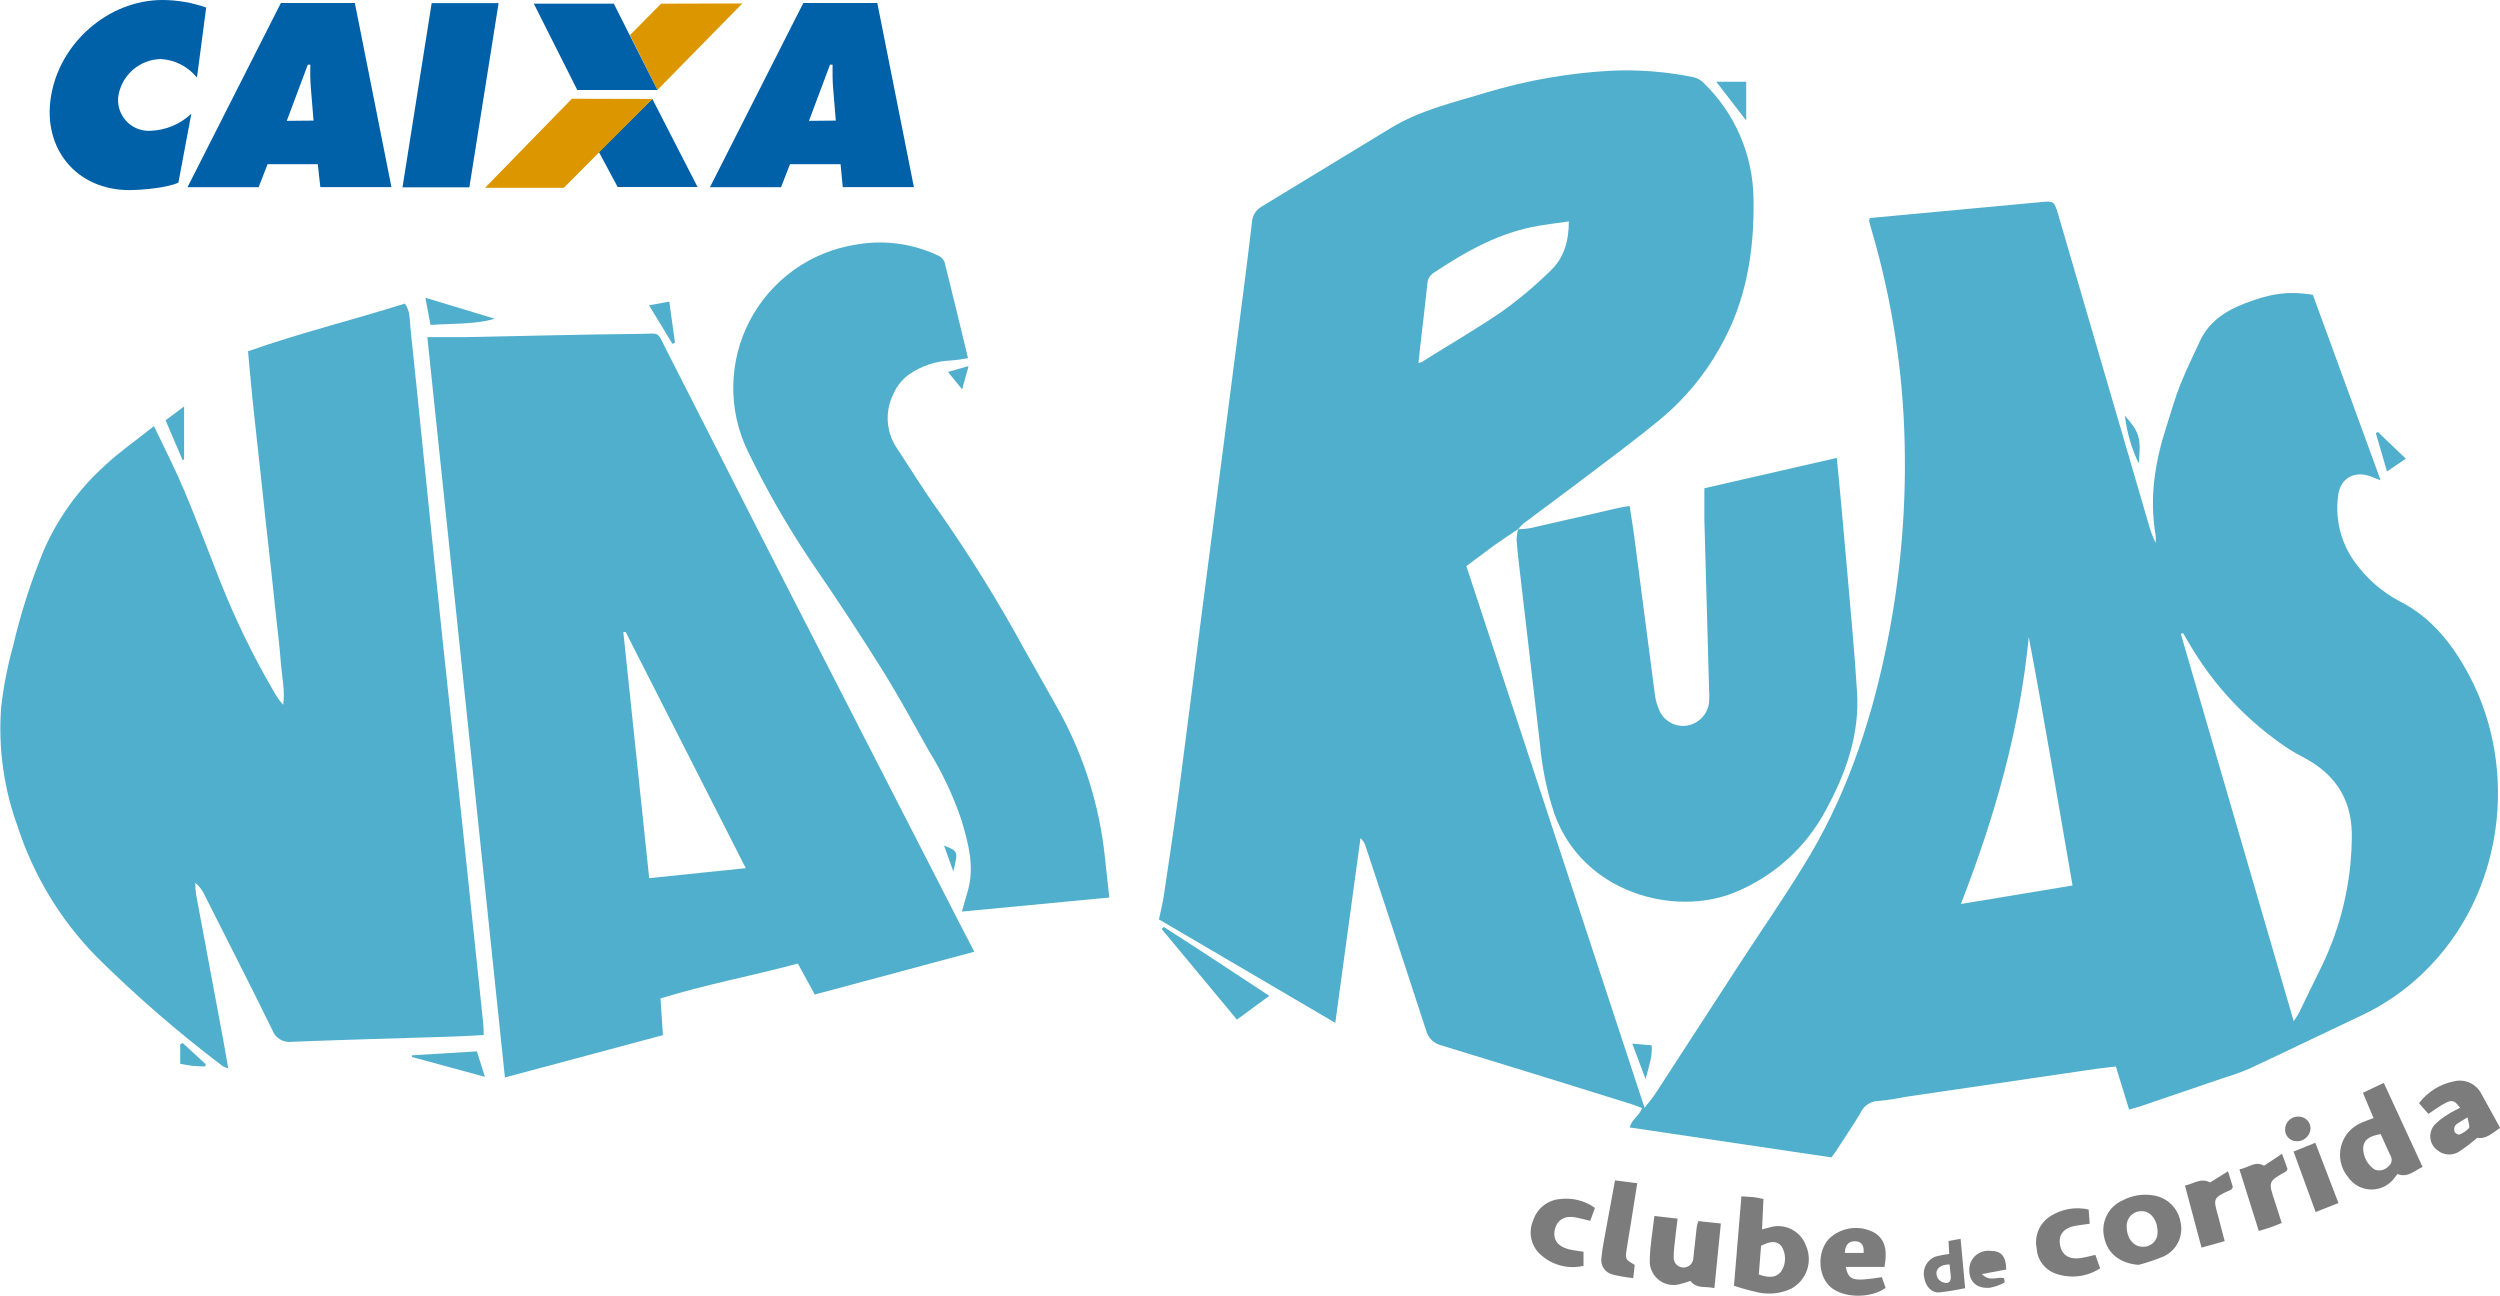
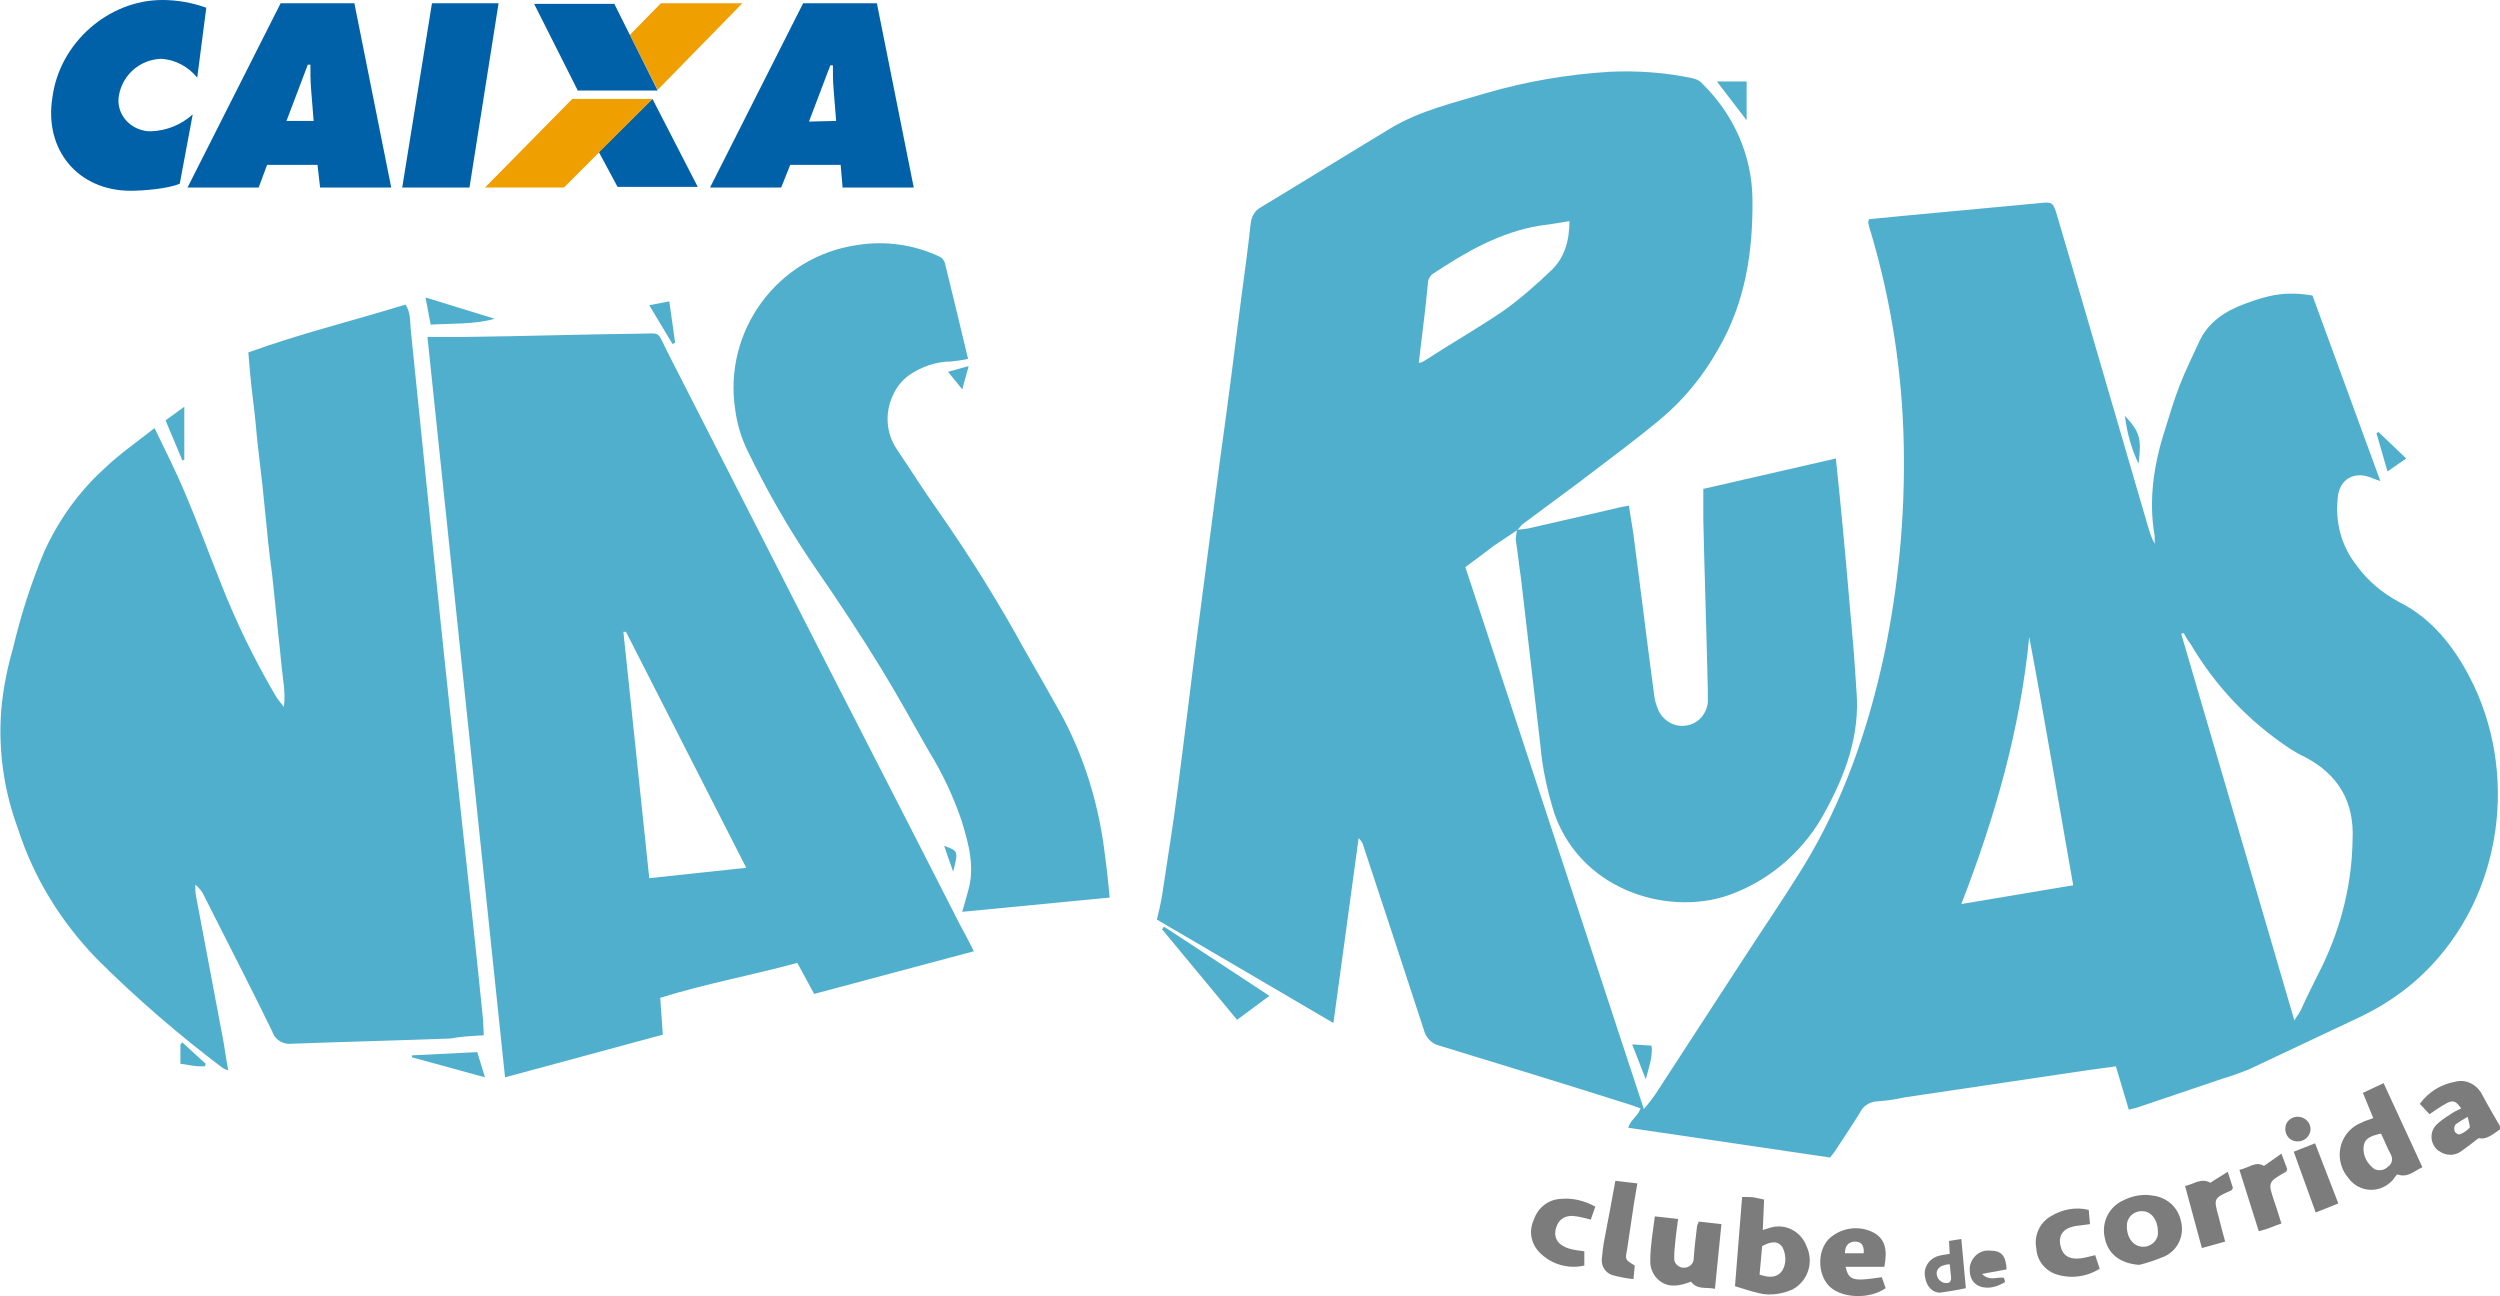
- <svg xmlns="http://www.w3.org/2000/svg" id="Layer_1" data-name="Layer 1" viewBox="0 0 386.64 200.38">
-   <defs>
-     <style>.cls-1{fill:none}.cls-2{fill:#50afcc}.cls-3{fill:#7c7c7c}.cls-4,.cls-5{fill:#0060a8;fill-rule:evenodd}.cls-5{fill:#db9600}</style>
-   </defs>
-   <path class="cls-1" d="M365.48 177.46a4 4 0 0 0 1.74 3.39 1.91 1.91 0 0 0 2.11-.42 1.3 1.3 0 0 0 .31-1.84c-.52-1.07-1-2.17-1.45-3.21-1.88.34-2.57.91-2.71 2.08zM331.33 187.31a2.26 2.26 0 0 0-2.39 2.42c0 1.79 1.06 3.1 2.47 3.08a2.19 2.19 0 0 0 2.29-2.3c.03-1.76-1.02-3.16-2.37-3.2zM272.33 192.68l-.35 4.44c1.78.64 2.86.44 3.55-.59a3.58 3.58 0 0 0-.05-3.79c-.7-.82-1.62-.85-3.15-.06zM301.52 195.53c-1.7.06-2.43 1-1.8 2.19a1.68 1.68 0 0 0 1.18.68c.62.07.86-.43.81-1s-.13-1.26-.19-1.87zM380 173.84a.86.86 0 0 0-.37.41 1.32 1.32 0 0 0 0 .87c.12.21.58.44.75.36a3.76 3.76 0 0 0 1.47-1c.19-.26-.1-.87-.22-1.64-.79.47-1.21.72-1.63 1zM286.93 192c-1.06 0-1.57.6-1.62 1.8h2.91c.08-1.1-.22-1.8-1.29-1.8z" />
-   <path class="cls-2" d="M327.23 164.94l2.05 6.66c.72-.21 1.27-.34 1.8-.52l12.72-4.34a39.84 39.84 0 0 0 4-1.43c5.8-2.71 11.56-5.5 17.35-8.23a35.54 35.54 0 0 0 9.61-6.61c12.67-12.2 14.73-31.6 7.17-45.91-2.54-4.81-5.85-9.09-10.87-11.6a20.1 20.1 0 0 1-6.64-5.71 14.21 14.21 0 0 1-2.85-10.31c.23-3.06 2.7-4.36 5.49-3.09.26.12.54.21 1.12.43L357.7 45.59c-4.09-.67-6.84-.06-10.46 1.31-3 1.13-5.59 2.82-7 5.83-1 2.19-2.09 4.39-3 6.65s-1.47 4.37-2.18 6.56c-1.78 5.49-2.68 11.07-1.68 16.84a7 7 0 0 1 0 1.18 16.06 16.06 0 0 1-1.08-2.9q-7-24-14-47.93c-.59-2-.66-2.06-2.62-1.88l-21.43 2-5.09.47c0 .21-.11.34-.09.45.12.5.25 1 .4 1.48a126.67 126.67 0 0 1 5.1 33.13 139.41 139.41 0 0 1-3 32.06c-2.46 11.74-6.36 23-12.72 33.19-3.07 5-6.37 9.76-9.55 14.64q-6.6 10.15-13.18 20.31c-.47.72-1 1.37-1.78 2.34-9.26-28.17-18.44-56-27.56-83.77 1.6-1.2 3-2.25 4.38-3.26 1.19-.85 2.42-1.64 3.63-2.45a6.33 6.33 0 0 1 .84-.89c2.82-2.12 5.66-4.19 8.47-6.32 4.33-3.29 8.73-6.51 12.93-10a39 39 0 0 0 8.9-10.76c4.18-7.23 5.42-15.13 5.26-23.31a25.36 25.36 0 0 0-7.68-17.71 3.26 3.26 0 0 0-1.61-.91 51.72 51.72 0 0 0-12.8-1 82.5 82.5 0 0 0-19.1 3.33c-5 1.54-10.18 2.69-14.74 5.43-6.75 4.07-13.45 8.21-20.19 12.28a3 3 0 0 0-1.46 2.51c-.43 3.69-.9 7.37-1.37 11.06q-1.67 13-3.35 25.91l-3.28 25.34c-1.09 8.45-2.13 16.9-3.25 25.34-.73 5.46-1.55 10.9-2.36 16.34-.19 1.25-.5 2.48-.76 3.71l27.27 16 3.9-28.58a3 3 0 0 1 .84 1.42c3.1 9.42 6.23 18.84 9.29 28.28a3.21 3.21 0 0 0 2.39 2.37c9.8 3 19.57 6 29.35 9.07.57.18 1.13.42 1.67.62-.42 1.23-1.65 1.77-1.89 3l31.18 4.63c.29-.4.49-.64.66-.91 1.29-2 2.64-3.94 3.85-6a3.12 3.12 0 0 1 2.85-1.83 33.14 33.14 0 0 0 4-.61l28.31-4.16c1.41-.23 2.86-.37 4.32-.55zm10.42-67c.31.55.62 1.1.95 1.63a49.18 49.18 0 0 0 15.28 16.2c.8.52 1.65 1 2.5 1.43 5.12 2.74 7.57 6.89 7.33 12.82a46.45 46.45 0 0 1-4.57 19.26c-1.2 2.4-2.35 4.83-3.53 7.25-.19.39-.45.74-.87 1.41L337.27 98zm-117.59-42a3.1 3.1 0 0 1-.68.19c.09-.89.17-1.7.26-2.5.37-3.24.77-6.47 1.11-9.72a2.12 2.12 0 0 1 1-1.73c5-3.33 10.25-6.28 16.32-7.28 1.44-.24 2.89-.42 4.56-.66 0 3.13-.8 5.69-2.81 7.61a64.79 64.79 0 0 1-7.61 6.39c-3.93 2.67-8.09 5.09-12.15 7.63zm83.2 83.87c5.23-13.41 9.11-27 10.5-41.29 2.41 12.69 4.51 25.44 6.77 38.43zM234.77 81.81l-.05.06zM74.81 160.07c0-.9-.06-1.66-.14-2.41q-1.57-15-3.15-30c-1.47-13.88-3-27.76-4.42-41.64-1.23-11.78-2.38-23.57-3.63-35.35-.13-1.21 0-2.55-.85-3.72-8.08 2.55-16.27 4.55-24.26 7.38.23 2.51.43 4.81.66 7.09s.48 4.46.72 6.68l.75 6.9.74 6.87q.37 3.43.77 6.88l.71 6.69c.24 2.29.54 4.58.71 6.88s.68 4.43.38 6.68a10 10 0 0 1-1.38-1.92A126.27 126.27 0 0 1 34.09 90c-1.86-4.7-3.62-9.45-5.58-14.1-1.39-3.29-3-6.47-4.7-10-2.79 2.23-5.37 4-7.66 6.16a38.36 38.36 0 0 0-9.36 13A96.32 96.32 0 0 0 2 100a60.38 60.38 0 0 0-1.82 9.4 44.17 44.17 0 0 0 2.57 18.49 51.51 51.51 0 0 0 12.1 20 194.33 194.33 0 0 0 19.6 17 4.37 4.37 0 0 0 .85.34c-.27-1.53-.49-2.85-.73-4.16l-4.26-22.83a13.38 13.38 0 0 1-.1-1.7 5.19 5.19 0 0 1 1.38 1.78c3.52 7 7.07 13.93 10.51 20.94a2.81 2.81 0 0 0 3.07 1.86c8.13-.33 16.26-.53 24.39-.79 1.67-.04 3.38-.16 5.25-.26zM121.09 89.52c-6-11.69-11.9-23.4-17.87-35.09-1.73-3.38-.94-2.82-4.42-2.79-8.9.08-17.81.33-26.71.5h-6l12 114.5 24.44-6.55-.38-5.67c7.06-2.19 14.21-3.51 21.24-5.4l2.62 4.79 24.67-6.62c-.81-1.57-1.49-2.87-2.16-4.17q-13.72-26.75-27.43-53.5zm-20.69 46.29l-4-38.06h.37l18.57 36.52zM234.77 81.81l-.05.06z" />
-   <path class="cls-2" d="M235.17 89.38q1.49 12.88 3 25.76a47.78 47.78 0 0 0 2.21 10.68c4.4 12.3 18.55 16 27.84 12.22a27.8 27.8 0 0 0 14.14-12.73c3.11-5.69 5.27-11.69 4.84-18.33q-.3-4.7-.71-9.39-.9-10.43-1.85-20.86c-.17-1.89-.36-3.78-.57-5.91l-20.48 4.69v4.83q.35 13.16.73 26.32a13.16 13.16 0 0 1 0 1.92 4.08 4.08 0 0 1-3.44 3.64 4 4 0 0 1-4.31-2.49 8.71 8.71 0 0 1-.62-2.21c-1.09-8.25-2.15-16.51-3.23-24.76-.2-1.49-.46-3-.69-4.5-.69.11-1.14.16-1.57.26-4.62 1.06-9.23 2.13-13.85 3.17a13.26 13.26 0 0 1-1.82.17 6.4 6.4 0 0 0-.24 1.59c.14 1.99.39 3.96.62 5.93zM163.86 110.07c-1.77-3.19-3.59-6.36-5.38-9.54A224.64 224.64 0 0 0 145 78.81c-2.21-3.06-4.17-6.3-6.26-9.45a8.32 8.32 0 0 1-.58-8.42 7.3 7.3 0 0 1 2.47-3.06 12.17 12.17 0 0 1 6.48-2.13 21.35 21.35 0 0 0 2.6-.36c-1.23-5.08-2.4-10-3.63-14.87a1.87 1.87 0 0 0-1-1 21.08 21.08 0 0 0-12.58-1.71 22.43 22.43 0 0 0-16.81 32.05A138.15 138.15 0 0 0 126 87.67q5.38 7.83 10.43 15.9c2.54 4.07 4.83 8.3 7.19 12.49a52.53 52.53 0 0 1 5.07 10.75c1.06 3.57 2.06 7.16 1 10.93-.31 1.1-.63 2.19-.93 3.24l22.8-2.17c-.23-2.14-.45-4.24-.69-6.32a59.73 59.73 0 0 0-7.01-22.42z" />
-   <path class="cls-3" d="M365.44 169l1.64 3.92c-.72.27-1.26.44-1.78.68a5.38 5.38 0 0 0-2.14 8.47 4.4 4.4 0 0 0 6.83.5 11.61 11.61 0 0 0 .78-1c1.62.63 2.6-.53 3.9-1.09l-6-13zm3.89 11.44a1.91 1.91 0 0 1-2.11.42 4 4 0 0 1-1.74-3.39c.13-1.18.83-1.74 2.71-2.08.47 1 .93 2.14 1.45 3.21a1.3 1.3 0 0 1-.31 1.83zM273.56 189.86l-1.05.27.22-4.7c-.55-.11-1-.22-1.41-.27s-1.14-.08-2-.14l-1.15 13.83a36.34 36.34 0 0 0 3.83 1.05 8 8 0 0 0 5.06-.62 5.18 5.18 0 0 0 2.25-6.62 4.57 4.57 0 0 0-5.75-2.8zm2 6.66c-.69 1-1.77 1.23-3.55.59l.35-4.44c1.53-.79 2.44-.76 3.15.05a3.58 3.58 0 0 1 .02 3.81zM333 184.87a7.41 7.41 0 0 0-4.65.74 5 5 0 0 0-2.9 5.86c.54 2.46 2.48 3.92 5.28 4.15a28.1 28.1 0 0 0 3.94-1.33 4.69 4.69 0 0 0 2.56-5.29 5 5 0 0 0-4.23-4.13zm-1.62 7.95c-1.41 0-2.46-1.29-2.47-3.08a2.26 2.26 0 0 1 2.39-2.42c1.35 0 2.4 1.44 2.38 3.2a2.19 2.19 0 0 1-2.26 2.3zM383.76 169.17a3.74 3.74 0 0 0-4.22-1.94 8.94 8.94 0 0 0-5.43 3.39l1.46 1.65c3.54-2.43 3.74-2.48 4.89-.94-.63.33-1.27.61-1.84 1a10.44 10.44 0 0 0-2.1 1.63 2.68 2.68 0 0 0 .53 4 2.84 2.84 0 0 0 3.26.15 27.75 27.75 0 0 0 2.82-2.15c1.33.27 2.33-.72 3.52-1.53-1-1.8-1.91-3.55-2.89-5.26zm-1.91 5.28a3.76 3.76 0 0 1-1.47 1c-.17.08-.63-.15-.75-.36a1.32 1.32 0 0 1 0-.87.86.86 0 0 1 .37-.41c.4-.28.83-.54 1.61-1 .14.77.39 1.37.24 1.63zM262.4 189.87c-.19 1.65-.36 3.31-.55 5a1.53 1.53 0 0 1-3-.16 14.2 14.2 0 0 1 .09-1.92c.14-1.38.32-2.76.51-4.32l-3.59-.41c-.27 2.44-.68 4.6-.71 6.76a3.67 3.67 0 0 0 4.61 3.79 15 15 0 0 0 1.67-.51c1 1.29 2.33.77 3.71 1.12l1-10-3.49-.37c-.16.53-.22.77-.25 1.02zM289.94 190.67a6 6 0 0 0-7.08.92c-1.87 2-1.73 5.78.27 7.48s6.14 1.79 8.49.11l-.58-1.66c-4.49.7-5.11.54-5.59-1.58h6c.49-2.77.01-4.28-1.51-5.27zm-1.72 3.1h-2.91c.05-1.2.57-1.83 1.62-1.8s1.37.73 1.29 1.8z" />
-   <path class="cls-2" d="M179.67 143.69l11.63 14 5-3.68c-5.5-3.62-10.89-7.19-16.33-10.66z" />
-   <path class="cls-3" d="M241.28 185.44a4.75 4.75 0 0 0-4.14 3.24 4.64 4.64 0 0 0 .76 5 7.35 7.35 0 0 0 7 2.09v-2.18c-.83-.14-1.59-.2-2.32-.39-1.73-.46-2.47-1.57-2.11-3.06s1.53-2.19 3.23-1.86c.73.14 1.45.34 2.24.53l.73-2a7.62 7.62 0 0 0-5.39-1.37zM321.69 194.58c-1.75.23-2.83-.52-3.1-2.07s.6-2.6 2.31-2.92c.73-.14 1.46-.21 2.29-.33l-.17-2.2a7.78 7.78 0 0 0-5.87 1 4.77 4.77 0 0 0-2.17 5 4.39 4.39 0 0 0 2.94 3.91 7.79 7.79 0 0 0 6.88-.82l-.74-2.07c-.88.19-1.62.4-2.37.5zM252.21 189.29c.33-2.05.65-4.11 1-6.3l-3.44-.44c-.58 3.16-1.13 6.11-1.66 9.05a30.5 30.5 0 0 0-.45 3 2.29 2.29 0 0 0 1.68 2.5 24 24 0 0 0 3.25.57l.23-2.05c-1.46-.85-1.48-.85-1.25-2.4.19-1.29.43-2.61.64-3.93zM350.14 180.29c-1.31-.81-2.34.28-3.8.56l3 9.53c.8-.25 1.35-.4 1.89-.59s1-.4 1.65-.65c-.4-1.23-.73-2.32-1.09-3.41-1-3-1-3 1.77-4.57.09-.05.13-.21.22-.37l-.85-2.35zM341.8 182.88c-1.38-.78-2.49.17-3.88.48l2.56 9.59 3.58-1c-.37-1.39-.67-2.62-1-3.83-.81-2.85-.81-2.85 1.94-4.11.1 0 .16-.19.33-.41l-.75-2.46zM354.71 178.09l3.42 9.36 3.53-1.39-3.58-9.32zM301.35 191.93l.11 2a16.23 16.23 0 0 0-2.05.39 2.78 2.78 0 0 0-1.83 3.21c.2 1.39 1.12 2.43 2.34 2.35a39.74 39.74 0 0 0 4-.66l-.7-7.63zm-.46 6.48a1.68 1.68 0 0 1-1.18-.68c-.63-1.23.1-2.13 1.8-2.19.06.61.14 1.23.19 1.85s-.19 1.08-.8 1.01z" />
-   <path class="cls-2" d="M76.53 49.3l-10.74-3.25.79 4.21c3.32-.26 6.66-.03 9.95-.96z" />
-   <path class="cls-3" d="M307.76 193.45a2.92 2.92 0 0 0-3.2 3c0 1.81 1.2 2.88 3.18 2.71a8 8 0 0 0 2.25-.79c.06 0 0-.44-.06-.71-1.09-.23-2.24.62-3.42-.62l3.77-.7c-.05-2.1-.77-2.9-2.52-2.89z" />
-   <path class="cls-2" d="M63.71 163.21v.26L75 166.54l-1.25-3.94zM270.06 12.64h-4.63l4.63 6zM28.47 71.06v-8.2L25.61 65l2.63 6.15z" />
-   <path class="cls-3" d="M357.34 174.55a1.83 1.83 0 0 0-1.79-1.86 2 2 0 0 0-2.15 1.94 1.79 1.79 0 0 0 1.76 1.87 2.09 2.09 0 0 0 2.18-1.95z" />
-   <path class="cls-2" d="M104.39 53l-.88-6.36-3.13.58 3.62 5.96zM372.08 70.94l-4.34-4.14-.3.19 1.72 5.92zM254.5 166.88c.5-1.94 1.07-3.46.94-5.22l-3-.25zM27.87 161.52v3c.68.12 1.3.25 1.92.32s1.29.07 1.93.1l.1-.35-3.56-3.28zM328.63 64.29a23.47 23.47 0 0 0 2.13 7.38c.4-3.89.13-4.83-2.13-7.38zM148.8 60.22l1-3.61-3.19.91zM146 130.77l1.44 4c.75-3.13.75-3.13-1.44-4z" />
-   <path class="cls-4" d="M66.76.48h10.35l-4.52 28.49H62.25L66.76.48zM120.8 28.95h-11L124.24.46h11.44l5.66 28.48h-11l-.34-3.55h-7.82l-1.38 3.55zm8.46-10.3l-.41-5c-.11-1.19-.09-2.45-.09-3.65h-.39l-3.26 8.69zM30.46 12a7.72 7.72 0 0 0-5.62-2.87 6.8 6.8 0 0 0-6.51 5.55 4.74 4.74 0 0 0 4.91 5.55 9.7 9.7 0 0 0 6.35-2.64l-2 10.66c-1.79.81-5.69 1.15-7.59 1.15-8.07 0-13.41-6.3-12.13-14.4 1.31-8.35 8.9-15 17.25-15a20.54 20.54 0 0 1 6.77 1.17L30.46 12zM40 28.95H29L43.44.46h11.44l5.66 28.48h-11l-.39-3.55h-7.77L40 28.95zm8.49-10.3l-.41-5A32.17 32.17 0 0 1 48 10h-.39l-3.26 8.69z" />
-   <path class="cls-5" d="M101.67 13.92L114.81.53l-12.57.04-4.81 4.86 4.24 8.49z" />
-   <path class="cls-4" d="M89.28 13.92L82.56.57h12.37l6.74 13.35H89.28zM95.52 28.92l-2.91-5.44 8.28-8.18 6.99 13.62H95.52z" />
-   <path class="cls-5" d="M87.2 29.04l13.69-13.74-12.45-.03-13.42 13.77H87.2z" />
+ <svg xmlns="http://www.w3.org/2000/svg" version="1.1" id="Layer_1" x="0px" y="0px" viewBox="0 0 386.6 200.4" style="enable-background:new 0 0 386.6 200.4;" xml:space="preserve">
+   <style type="text/css">
+ 	.st0{fill:none;}
+ 	.st1{fill:#50AFCC;}
+ 	.st2{fill:#7C7C7C;}
+ 	.st3{fill:#0060A8;}
+ 	.st4{fill:#EF9F00;}
+ </style>
+   <path class="st0" d="M365.5,177.5c0,1.4,0.6,2.6,1.7,3.4c0.7,0.3,1.6,0.1,2.1-0.4c0.6-0.4,0.7-1.2,0.3-1.8c0,0,0,0,0,0  c-0.5-1.1-1-2.2-1.5-3.2C366.3,175.7,365.6,176.3,365.5,177.5L365.5,177.5z M331.3,187.3c-1.2-0.1-2.3,0.9-2.4,2.1  c0,0.1,0,0.2,0,0.3c0,1.8,1.1,3.1,2.5,3.1c1.2,0.1,2.2-0.9,2.3-2.1c0-0.1,0-0.1,0-0.2C333.7,188.8,332.7,187.3,331.3,187.3z   M272.3,192.7l-0.4,4.4c1.8,0.6,2.9,0.4,3.5-0.6c0.7-1.2,0.7-2.6,0-3.8C274.8,191.9,273.9,191.9,272.3,192.7L272.3,192.7z   M301.5,195.5c-1.7,0.1-2.4,1-1.8,2.2c0.3,0.4,0.7,0.6,1.2,0.7c0.6,0.1,0.9-0.4,0.8-1S301.6,196.1,301.5,195.5z M380,173.8  c-0.2,0.1-0.3,0.2-0.4,0.4c-0.1,0.3-0.1,0.6,0,0.9c0.1,0.2,0.6,0.4,0.8,0.4c0.6-0.2,1.1-0.6,1.5-1c0.2-0.3-0.1-0.9-0.2-1.6  C380.8,173.3,380.4,173.6,380,173.8z M286.9,192c-1.1,0-1.6,0.6-1.6,1.8h2.9C288.3,192.7,288,192,286.9,192z" />
+   <path class="st1" d="M327.2,164.9l2,6.7c0.7-0.2,1.3-0.3,1.8-0.5l12.7-4.3c1.4-0.4,2.7-0.9,4-1.4c5.8-2.7,11.6-5.5,17.4-8.2  c3.5-1.7,6.8-3.9,9.6-6.6c12.7-12.2,14.7-31.6,7.2-45.9c-2.5-4.8-5.9-9.1-10.9-11.6c-2.6-1.4-4.9-3.3-6.6-5.7  c-2.3-2.9-3.3-6.6-2.9-10.3c0.2-3.1,2.7-4.4,5.5-3.1c0.3,0.1,0.5,0.2,1.1,0.4l-10.5-28.7c-4.1-0.7-6.8-0.1-10.5,1.3  c-3,1.1-5.6,2.8-7,5.8c-1,2.2-2.1,4.4-3,6.7s-1.5,4.4-2.2,6.6c-1.8,5.5-2.7,11.1-1.7,16.8c0,0.4,0,0.8,0,1.2  c-0.5-0.9-0.8-1.9-1.1-2.9c-4.7-16-9.3-32-14-47.9c-0.6-2-0.7-2.1-2.6-1.9l-21.4,2l-5.1,0.5c0,0.2-0.1,0.3-0.1,0.5  c0.1,0.5,0.2,1,0.4,1.5c3.2,10.8,4.9,21.9,5.1,33.1c0.2,10.8-0.8,21.5-3,32.1c-2.5,11.7-6.4,23-12.7,33.2c-3.1,5-6.4,9.8-9.5,14.6  c-4.4,6.8-8.8,13.5-13.2,20.3c-0.5,0.7-1,1.4-1.8,2.3c-9.3-28.2-18.4-56-27.6-83.8c1.6-1.2,3-2.2,4.4-3.3c1.2-0.8,2.4-1.6,3.6-2.4  c0.3-0.3,0.5-0.6,0.8-0.9c2.8-2.1,5.7-4.2,8.5-6.3c4.3-3.3,8.7-6.5,12.9-10c3.6-3,6.6-6.7,8.9-10.8c4.2-7.2,5.4-15.1,5.3-23.3  c-0.1-6.7-2.9-13-7.7-17.7c-0.4-0.5-1-0.8-1.6-0.9c-4.2-0.9-8.5-1.2-12.8-1c-6.5,0.4-12.9,1.5-19.1,3.3c-5,1.5-10.2,2.7-14.7,5.4  c-6.8,4.1-13.4,8.2-20.2,12.3c-0.9,0.5-1.4,1.5-1.5,2.5c-0.4,3.7-0.9,7.4-1.4,11.1c-1.1,8.7-2.2,17.3-3.4,25.9l-3.3,25.3  c-1.1,8.4-2.1,16.9-3.2,25.3c-0.7,5.5-1.6,10.9-2.4,16.3c-0.2,1.2-0.5,2.5-0.8,3.7l27.3,16l3.9-28.6c0.4,0.4,0.7,0.9,0.8,1.4  c3.1,9.4,6.2,18.8,9.3,28.3c0.3,1.2,1.2,2.1,2.4,2.4c9.8,3,19.6,6,29.4,9.1c0.6,0.2,1.1,0.4,1.7,0.6c-0.4,1.2-1.6,1.8-1.9,3  l31.2,4.6c0.3-0.4,0.5-0.6,0.7-0.9c1.3-2,2.6-3.9,3.9-6c0.5-1.1,1.6-1.8,2.9-1.8c1.3-0.1,2.7-0.3,4-0.6l28.3-4.2  C324.3,165.3,325.8,165.1,327.2,164.9L327.2,164.9z M337.7,97.9c0.3,0.6,0.6,1.1,1,1.6c3.8,6.5,9,12,15.3,16.2  c0.8,0.5,1.6,1,2.5,1.4c5.1,2.7,7.6,6.9,7.3,12.8c-0.1,6.7-1.7,13.2-4.6,19.3c-1.2,2.4-2.4,4.8-3.5,7.2c-0.2,0.4-0.5,0.7-0.9,1.4  L337.3,98L337.7,97.9z M220.1,55.9c-0.2,0.1-0.4,0.2-0.7,0.2c0.1-0.9,0.2-1.7,0.3-2.5c0.4-3.2,0.8-6.5,1.1-9.7c0-0.7,0.4-1.4,1-1.7  c5-3.3,10.2-6.3,16.3-7.3c1.4-0.2,2.9-0.4,4.6-0.7c0,3.1-0.8,5.7-2.8,7.6c-2.4,2.3-4.9,4.5-7.6,6.4  C228.3,50.9,224.1,53.3,220.1,55.9L220.1,55.9z M303.3,139.8c5.2-13.4,9.1-27,10.5-41.3c2.4,12.7,4.5,25.4,6.8,38.4L303.3,139.8z   M234.8,81.8L234.8,81.8L234.8,81.8z M74.8,160.1c0-0.9-0.1-1.7-0.1-2.4c-1-10-2.1-20-3.2-30c-1.5-13.9-3-27.8-4.4-41.6  c-1.2-11.8-2.4-23.6-3.6-35.3c-0.1-1.2,0-2.5-0.8-3.7c-8.1,2.5-16.3,4.5-24.3,7.4c0.2,2.5,0.4,4.8,0.7,7.1s0.5,4.5,0.7,6.7l0.8,6.9  l0.7,6.9c0.2,2.3,0.5,4.6,0.8,6.9l0.7,6.7c0.2,2.3,0.5,4.6,0.7,6.9s0.7,4.4,0.4,6.7c-0.5-0.6-1-1.2-1.4-1.9  c-3.2-5.5-6-11.2-8.3-17.1c-1.9-4.7-3.6-9.4-5.6-14.1c-1.4-3.3-3-6.5-4.7-10c-2.8,2.2-5.4,4-7.7,6.2c-4,3.6-7.2,8.1-9.4,13  c-2,4.8-3.6,9.8-4.8,14.9c-0.9,3.1-1.5,6.2-1.8,9.4c-0.5,6.3,0.4,12.6,2.6,18.5c2.4,7.5,6.6,14.3,12.1,20c6.1,6.1,12.7,11.8,19.6,17  c0.3,0.1,0.6,0.3,0.8,0.3c-0.3-1.5-0.5-2.9-0.7-4.2l-4.3-22.8c-0.1-0.6-0.1-1.1-0.1-1.7c0.6,0.5,1.1,1.1,1.4,1.8  c3.5,7,7.1,13.9,10.5,20.9c0.4,1.3,1.7,2.1,3.1,1.9c8.1-0.3,16.3-0.5,24.4-0.8C71.2,160.3,72.9,160.2,74.8,160.1z M121.1,89.5  c-6-11.7-11.9-23.4-17.9-35.1c-1.7-3.4-0.9-2.8-4.4-2.8C89.9,51.7,81,52,72.1,52.1h-6l12,114.5l24.4-6.6l-0.4-5.7  c7.1-2.2,14.2-3.5,21.2-5.4l2.6,4.8l24.7-6.6c-0.8-1.6-1.5-2.9-2.2-4.2C139.4,125.2,130.2,107.4,121.1,89.5z M100.4,135.8l-4-38.1  h0.4l18.6,36.5L100.4,135.8z M234.8,81.8L234.8,81.8L234.8,81.8z" />
+   <path class="st1" d="M235.2,89.4c1,8.6,2,17.2,3,25.8c0.3,3.6,1.1,7.2,2.2,10.7c4.4,12.3,18.5,16,27.8,12.2  c6.1-2.4,11.1-7,14.1-12.7c3.1-5.7,5.3-11.7,4.8-18.3c-0.2-3.1-0.4-6.3-0.7-9.4c-0.6-7-1.2-13.9-1.9-20.9c-0.2-1.9-0.4-3.8-0.6-5.9  l-20.5,4.7v4.8c0.2,8.8,0.5,17.5,0.7,26.3c0,0.6,0,1.3,0,1.9c-0.2,1.9-1.6,3.4-3.4,3.6c-1.8,0.3-3.6-0.8-4.3-2.5  c-0.3-0.7-0.5-1.4-0.6-2.2c-1.1-8.2-2.1-16.5-3.2-24.8c-0.2-1.5-0.5-3-0.7-4.5c-0.7,0.1-1.1,0.2-1.6,0.3c-4.6,1.1-9.2,2.1-13.9,3.2  c-0.6,0.1-1.2,0.2-1.8,0.2c-0.1,0.5-0.2,1.1-0.2,1.6C234.7,85.4,234.9,87.4,235.2,89.4L235.2,89.4z M163.9,110.1  c-1.8-3.2-3.6-6.4-5.4-9.5c-4.1-7.5-8.6-14.7-13.5-21.7c-2.2-3.1-4.2-6.3-6.3-9.4c-1.7-2.5-1.9-5.7-0.6-8.4c0.5-1.2,1.4-2.3,2.5-3.1  c1.9-1.3,4.2-2.1,6.5-2.1c0.9-0.1,1.7-0.2,2.6-0.4c-1.2-5.1-2.4-10-3.6-14.9c-0.2-0.5-0.5-0.8-1-1c-3.9-1.8-8.3-2.4-12.6-1.7  c-12.3,1.8-20.7,13.3-18.8,25.5c0.3,2.3,1,4.5,2,6.5c3,6.2,6.4,12.1,10.3,17.8c3.6,5.2,7.1,10.5,10.4,15.9c2.5,4.1,4.8,8.3,7.2,12.5  c2.1,3.4,3.8,7,5.1,10.8c1.1,3.6,2.1,7.2,1,10.9c-0.3,1.1-0.6,2.2-0.9,3.2l22.8-2.2c-0.2-2.1-0.4-4.2-0.7-6.3  C170,124.6,167.7,117,163.9,110.1L163.9,110.1z" />
+   <path class="st2" d="M365.4,169l1.6,3.9c-0.7,0.3-1.3,0.4-1.8,0.7c-2.8,1.1-4.1,4.2-3,7c0.2,0.5,0.5,1,0.9,1.5  c1.4,2,4.1,2.5,6.1,1.1c0.3-0.2,0.5-0.4,0.7-0.6c0.3-0.3,0.5-0.7,0.8-1c1.6,0.6,2.6-0.5,3.9-1.1l-6-13L365.4,169z M369.3,180.4  c-0.6,0.6-1.4,0.7-2.1,0.4c-1.1-0.8-1.8-2-1.7-3.4c0.1-1.2,0.8-1.7,2.7-2.1c0.5,1,0.9,2.1,1.5,3.2  C370.1,179.2,369.9,180,369.3,180.4C369.3,180.4,369.3,180.4,369.3,180.4L369.3,180.4z M273.6,189.9l-1,0.3l0.2-4.7  c-0.5-0.1-1-0.2-1.4-0.3s-1.1-0.1-2-0.1l-1.1,13.8c1.3,0.4,2.5,0.8,3.8,1.1c1.7,0.4,3.5,0.1,5.1-0.6c2.4-1.3,3.3-4.2,2.2-6.6  C278.5,190.3,275.9,189.1,273.6,189.9L273.6,189.9z M275.6,196.5c-0.7,1-1.8,1.2-3.5,0.6l0.4-4.4c1.5-0.8,2.4-0.8,3.1,0.1  C276.2,193.9,276.3,195.4,275.6,196.5L275.6,196.5z M333,184.9c-1.6-0.3-3.2,0-4.6,0.7c-2.3,1-3.5,3.5-2.9,5.9  c0.5,2.5,2.5,3.9,5.3,4.1c1.3-0.3,2.7-0.8,3.9-1.3c2-0.9,3.1-3.1,2.6-5.3C336.9,186.8,335.2,185.2,333,184.9z M331.4,192.8  c-1.4,0-2.5-1.3-2.5-3.1c-0.1-1.2,0.8-2.3,2.1-2.4c0.1,0,0.2,0,0.3,0c1.4,0,2.4,1.4,2.4,3.2c0.1,1.2-0.9,2.2-2.1,2.3  C331.5,192.8,331.5,192.8,331.4,192.8L331.4,192.8z M383.8,169.2c-0.8-1.5-2.5-2.4-4.2-1.9c-2.2,0.4-4.1,1.6-5.4,3.4l1.5,1.6  c3.5-2.4,3.7-2.5,4.9-0.9c-0.6,0.3-1.3,0.6-1.8,1c-0.8,0.5-1.5,1-2.1,1.6c-1,1.1-0.9,2.8,0.2,3.8c0.1,0.1,0.2,0.2,0.3,0.2  c0.9,0.7,2.3,0.8,3.3,0.1c1-0.7,1.9-1.4,2.8-2.1c1.3,0.3,2.3-0.7,3.5-1.5C385.7,172.6,384.7,170.9,383.8,169.2z M381.9,174.4  c-0.4,0.4-0.9,0.8-1.5,1c-0.2,0.1-0.6-0.1-0.8-0.4c-0.1-0.3-0.1-0.6,0-0.9c0.1-0.2,0.2-0.3,0.4-0.4c0.4-0.3,0.8-0.5,1.6-1  C381.8,173.6,382,174.2,381.9,174.4L381.9,174.4z M262.4,189.9c-0.2,1.6-0.4,3.3-0.5,5c-0.2,0.8-1,1.3-1.9,1.1  c-0.6-0.2-1.1-0.7-1.1-1.3c0-0.6,0-1.3,0.1-1.9c0.1-1.4,0.3-2.8,0.5-4.3l-3.6-0.4c-0.3,2.4-0.7,4.6-0.7,6.8c-0.1,2,1.4,3.8,3.4,3.9  c0.4,0,0.8,0,1.2-0.1c0.6-0.1,1.1-0.3,1.7-0.5c1,1.3,2.3,0.8,3.7,1.1l1-10l-3.5-0.4C262.5,189.4,262.4,189.6,262.4,189.9  L262.4,189.9z M289.9,190.7c-2.3-1.3-5.2-0.9-7.1,0.9c-1.9,2-1.7,5.8,0.3,7.5s6.1,1.8,8.5,0.1l-0.6-1.7c-4.5,0.7-5.1,0.5-5.6-1.6h6  C291.9,193.2,291.5,191.7,289.9,190.7L289.9,190.7z M288.2,193.8h-2.9c0-1.2,0.6-1.8,1.6-1.8S288.3,192.7,288.2,193.8z" />
+   <path class="st1" d="M179.7,143.7l11.6,14l5-3.7c-5.5-3.6-10.9-7.2-16.3-10.7L179.7,143.7z" />
+   <path class="st2" d="M241.3,185.4c-1.9,0.1-3.5,1.4-4.1,3.2c-0.8,1.7-0.5,3.6,0.8,5c1.8,1.9,4.5,2.7,7,2.1v-2.2  c-0.8-0.1-1.6-0.2-2.3-0.4c-1.7-0.5-2.5-1.6-2.1-3.1s1.5-2.2,3.2-1.9c0.7,0.1,1.4,0.3,2.2,0.5l0.7-2  C245.1,185.7,243.2,185.2,241.3,185.4L241.3,185.4z M321.7,194.6c-1.8,0.2-2.8-0.5-3.1-2.1s0.6-2.6,2.3-2.9c0.7-0.1,1.5-0.2,2.3-0.3  l-0.2-2.2c-2-0.5-4.1-0.1-5.9,1c-1.7,1-2.6,3-2.2,5c0.1,1.8,1.3,3.3,2.9,3.9c2.3,0.8,4.8,0.5,6.9-0.8l-0.7-2.1  C323.2,194.3,322.4,194.5,321.7,194.6L321.7,194.6z M252.2,189.3c0.3-2.1,0.6-4.1,1-6.3l-3.4-0.4c-0.6,3.2-1.1,6.1-1.7,9.1  c-0.2,1-0.3,2-0.4,3c-0.1,1.1,0.6,2.2,1.7,2.5c1.1,0.3,2.2,0.5,3.2,0.6l0.2-2.1c-1.5-0.9-1.5-0.9-1.2-2.4  C251.8,191.9,252,190.6,252.2,189.3L252.2,189.3z M350.1,180.3c-1.3-0.8-2.3,0.3-3.8,0.6l3,9.5c0.8-0.2,1.4-0.4,1.9-0.6  s1-0.4,1.6-0.6c-0.4-1.2-0.7-2.3-1.1-3.4c-1-3-1-3,1.8-4.6c0.1-0.1,0.1-0.2,0.2-0.4l-0.9-2.4L350.1,180.3z M341.8,182.9  c-1.4-0.8-2.5,0.2-3.9,0.5l2.6,9.6l3.6-1c-0.4-1.4-0.7-2.6-1-3.8c-0.8-2.9-0.8-2.9,1.9-4.1c0.1,0,0.2-0.2,0.3-0.4l-0.8-2.5  L341.8,182.9z M354.7,178.1l3.4,9.4l3.5-1.4l-3.6-9.3L354.7,178.1z M301.4,191.9l0.1,2c-0.7,0.1-1.4,0.2-2,0.4  c-1.3,0.5-2.1,1.8-1.8,3.2c0.2,1.4,1.1,2.4,2.3,2.4c1.3-0.2,2.7-0.4,4-0.7l-0.7-7.6L301.4,191.9z M300.9,198.4  c-0.5,0-0.9-0.3-1.2-0.7c-0.6-1.2,0.1-2.1,1.8-2.2c0.1,0.6,0.1,1.2,0.2,1.9S301.5,198.5,300.9,198.4L300.9,198.4z" />
+   <path class="st1" d="M76.5,49.3L65.8,46l0.8,4.2C69.9,50,73.2,50.2,76.5,49.3z" />
+   <path class="st2" d="M307.8,193.4c-1.6-0.2-3,1-3.2,2.6c0,0.1,0,0.2,0,0.4c0,1.8,1.2,2.9,3.2,2.7c0.8-0.1,1.5-0.4,2.2-0.8  c0.1,0,0-0.4-0.1-0.7c-1.1-0.2-2.2,0.6-3.4-0.6l3.8-0.7C310.2,194.2,309.5,193.4,307.8,193.4L307.8,193.4z" />
+   <path class="st1" d="M63.7,163.2v0.3l11.3,3.1l-1.2-3.9L63.7,163.2z M270.1,12.6h-4.6l4.6,6V12.6z M28.5,71.1v-8.2L25.6,65l2.6,6.2  L28.5,71.1z" />
+   <path class="st2" d="M357.3,174.6c0-1-0.8-1.8-1.8-1.9c-1.1-0.1-2.1,0.7-2.1,1.8c0,0,0,0.1,0,0.1c0,1,0.7,1.8,1.7,1.9c0,0,0,0,0.1,0  C356.3,176.6,357.3,175.7,357.3,174.6z" />
+   <path class="st1" d="M104.4,53l-0.9-6.4l-3.1,0.6l3.6,6L104.4,53z M372.1,70.9l-4.3-4.1l-0.3,0.2l1.7,5.9L372.1,70.9z M254.5,166.9  c0.5-1.9,1.1-3.5,0.9-5.2l-3-0.2L254.5,166.9z M27.9,161.5v3c0.7,0.1,1.3,0.2,1.9,0.3s1.3,0.1,1.9,0.1l0.1-0.4l-3.6-3.3L27.9,161.5z   M328.6,64.3c0.3,2.6,1,5.1,2.1,7.4C331.2,67.8,330.9,66.8,328.6,64.3z M148.8,60.2l1-3.6l-3.2,0.9L148.8,60.2z M146,130.8l1.4,4  C148.2,131.6,148.2,131.6,146,130.8z" />
+   <path class="st3" d="M66.8,0.5h10.3L72.6,29H62.2L66.8,0.5z M120.8,29h-11l14.4-28.5h11.4l5.7,28.5h-11l-0.3-3.5h-7.8L120.8,29  L120.8,29z M129.3,18.7l-0.4-5c-0.1-1.2-0.1-2.4-0.1-3.6h-0.4l-3.3,8.7L129.3,18.7z M30.5,12c-1.4-1.7-3.4-2.8-5.6-2.9  c-3.2,0.1-5.9,2.4-6.5,5.6c-0.5,2.6,1.3,5,3.9,5.5c0.3,0.1,0.7,0.1,1.1,0.1c2.4-0.1,4.6-1,6.4-2.6l-2,10.7c-1.8,0.8-5.7,1.1-7.6,1.1  c-8.1,0-13.4-6.3-12.1-14.4C9.2,6.6,16.8,0,25.1,0c2.3,0,4.6,0.4,6.8,1.2L30.5,12z M40,29H29L43.4,0.5h11.4l5.7,28.5h-11l-0.4-3.5  h-7.8L40,29z M48.5,18.7l-0.4-5C48,12.4,48,11.2,48,10h-0.4l-3.3,8.7L48.5,18.7z" />
+   <path class="st4" d="M101.7,13.9l13.1-13.4l-12.6,0l-4.8,4.9L101.7,13.9z" />
+   <path class="st3" d="M89.3,13.9L82.6,0.6h12.4l6.7,13.4H89.3z M95.5,28.9l-2.9-5.4l8.3-8.2l7,13.6C107.9,28.9,95.5,28.9,95.5,28.9z" />
+   <path class="st4" d="M87.2,29l13.7-13.7l-12.4,0L75,29H87.2z" />
</svg>
